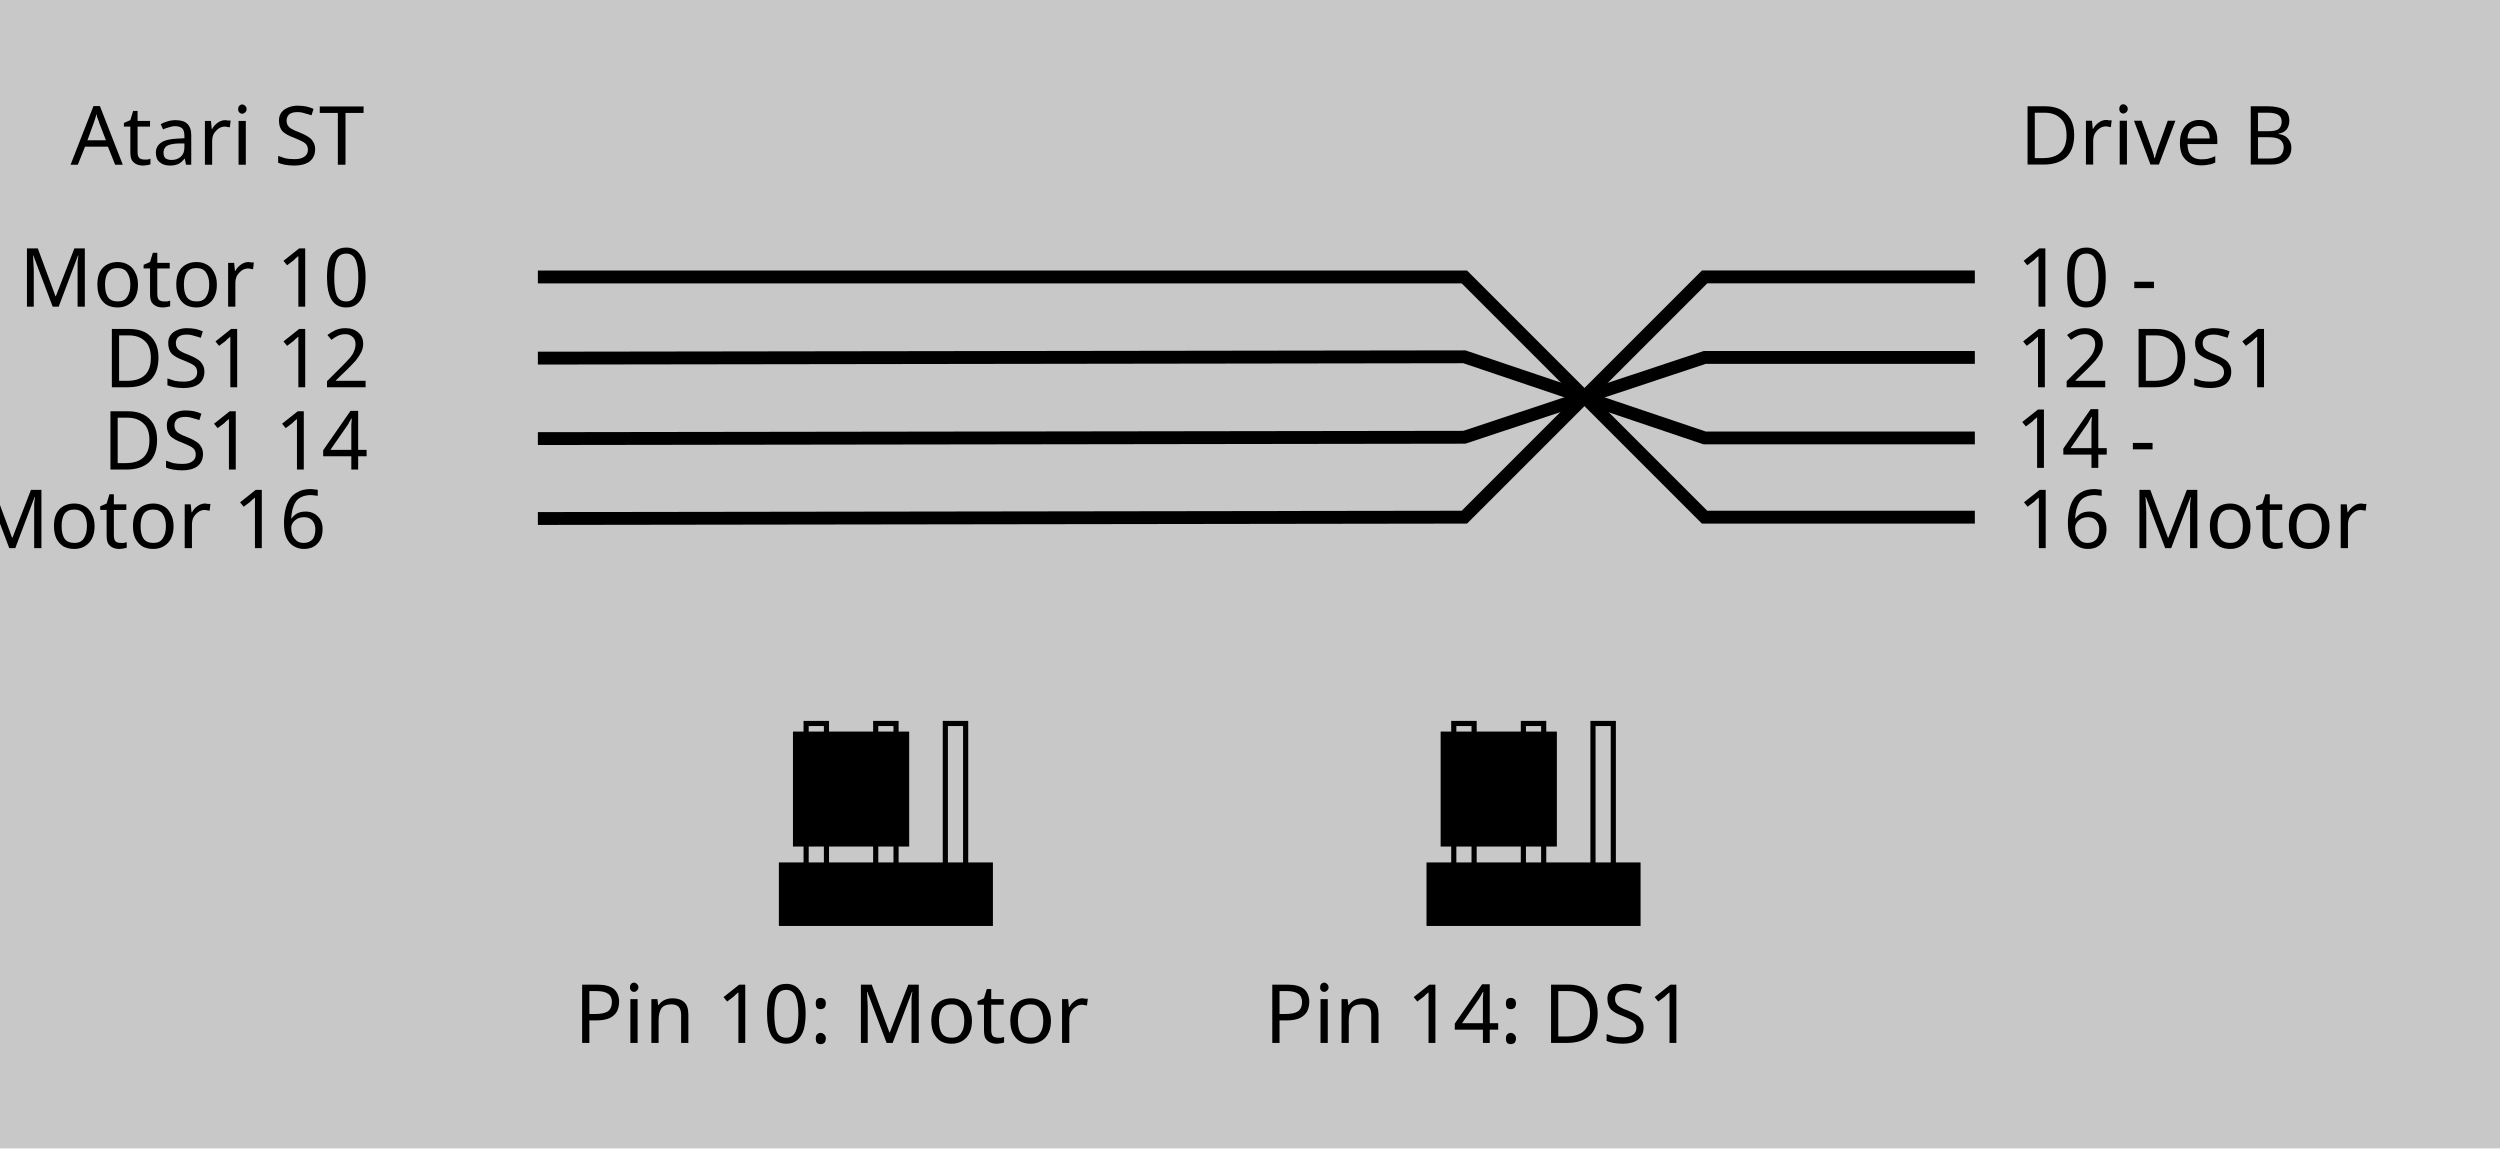
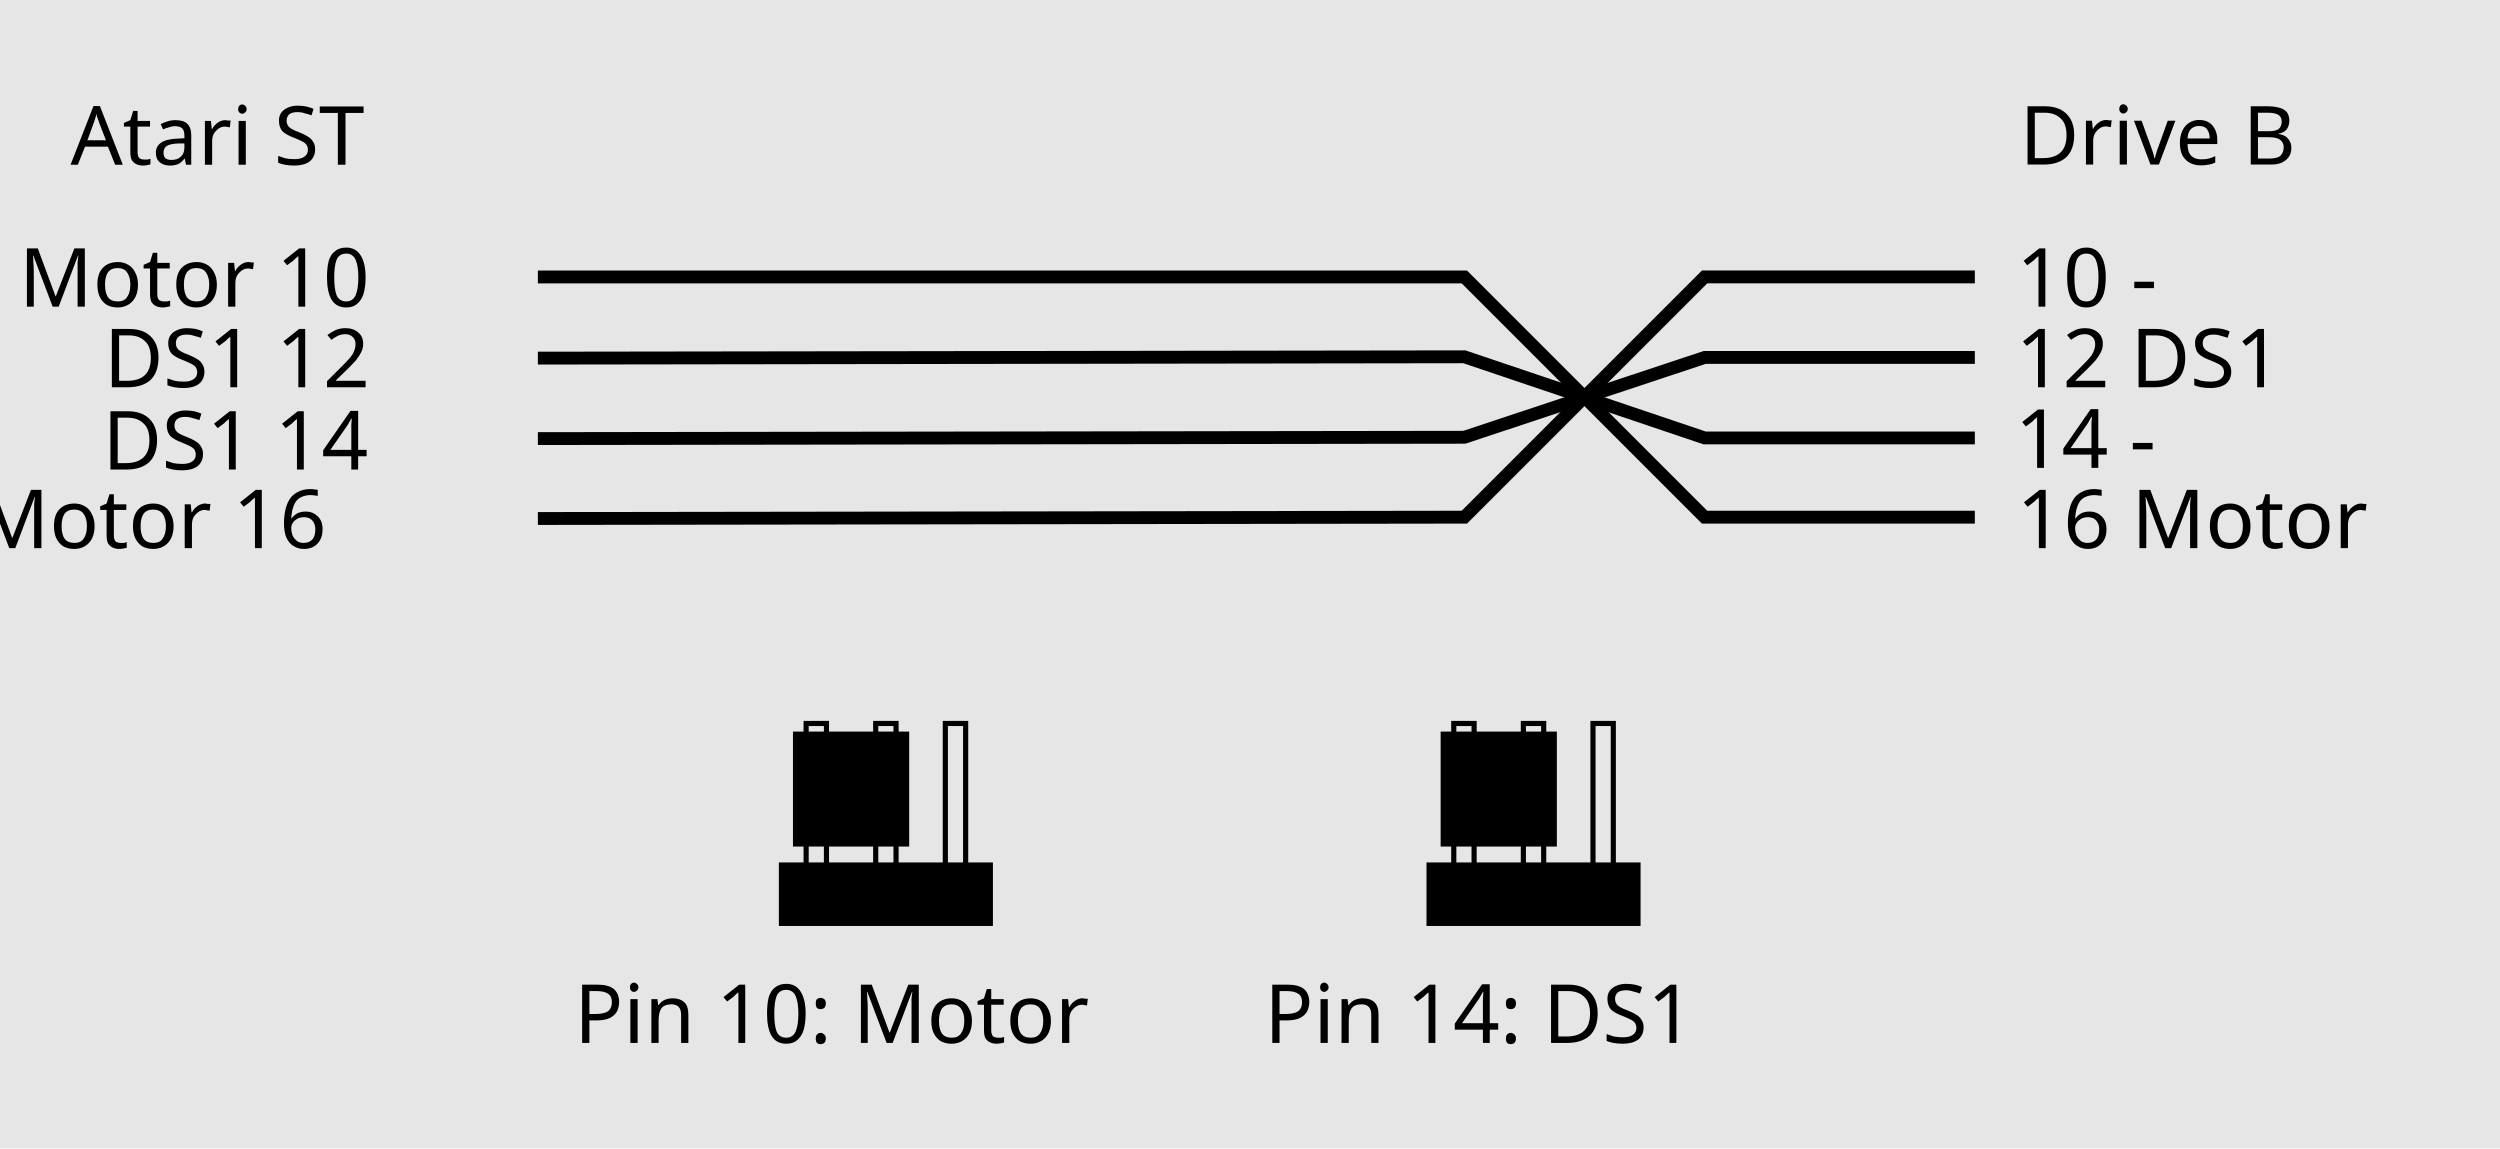
<svg xmlns="http://www.w3.org/2000/svg" width="97.182mm" height="44.641mm" viewBox="0 0 97.182 44.641" version="1.1" id="svg1">
  <defs id="defs1" />
  <g id="layer1" transform="translate(-2.835475,-47.5835)">
-     <rect style="fill:#c8c8c8;fill-opacity:1;stroke:none;stroke-width:0.2" id="rect1" width="97.182" height="44.641" x="2.835" y="47.584" />
+     <rect style="fill:#e6e6e6;fill-opacity:1;stroke:none;stroke-width:0.2" id="rect1" width="97.182" height="44.641" x="2.835" y="47.584" />
    <text xml:space="preserve" style="font-family:sans-serif;font-size:3.175px;text-align:end;writing-mode:lr-tb;direction:ltr;text-anchor:end;fill:#000000;stroke-width:0.265" x="21.335" y="59.502" id="text1-1">
      <tspan id="tspan1-87" style="text-align:end;text-anchor:end;stroke-width:0.265" x="21.335" y="59.502">Motor 10</tspan>
    </text>
    <text xml:space="preserve" style="font-family:sans-serif;font-size:3.175px;text-align:end;writing-mode:lr-tb;direction:ltr;text-anchor:end;fill:#000000;stroke-width:0.265" x="21.125" y="53.987" id="text1-1-0-8">
      <tspan id="tspan1-87-23-5" style="text-align:end;text-anchor:end;stroke-width:0.265" x="21.125" y="53.987">Atari ST</tspan>
    </text>
    <text xml:space="preserve" style="font-family:sans-serif;font-size:3.175px;text-align:start;writing-mode:lr-tb;direction:ltr;text-anchor:start;fill:#000000;stroke-width:0.265" x="81.338" y="53.978" id="text1-1-0-6">
      <tspan id="tspan1-87-23-7" style="text-align:start;text-anchor:start;stroke-width:0.265" x="81.338" y="53.978">Drive B</tspan>
    </text>
    <text xml:space="preserve" style="font-family:sans-serif;font-size:3.175px;text-align:end;writing-mode:lr-tb;direction:ltr;text-anchor:end;fill:#000000;stroke-width:0.265" x="21.331" y="62.636" id="text1-1-2">
      <tspan id="tspan1-87-9" style="text-align:end;text-anchor:end;stroke-width:0.265" x="21.331" y="62.636">DS1 12</tspan>
    </text>
    <text xml:space="preserve" style="font-family:sans-serif;font-size:3.175px;text-align:end;writing-mode:lr-tb;direction:ltr;text-anchor:end;fill:#000000;stroke-width:0.265" x="21.279" y="65.834" id="text1-1-5">
      <tspan id="tspan1-87-8" style="text-align:end;text-anchor:end;stroke-width:0.265" x="21.279" y="65.834">DS1 14</tspan>
    </text>
    <g id="g1" transform="translate(-33.09764,9.371652)">
      <text xml:space="preserve" style="font-family:sans-serif;font-size:3.175px;text-align:end;writing-mode:lr-tb;direction:ltr;text-anchor:end;fill:#000000;stroke-width:0.265" x="54.395" y="59.52" id="text1-1-22">
        <tspan id="tspan1-87-7" style="text-align:end;text-anchor:end;stroke-width:0.265" x="54.395" y="59.52">Motor 16</tspan>
      </text>
    </g>
    <text xml:space="preserve" style="font-family:sans-serif;font-size:3.175px;text-align:start;writing-mode:lr-tb;direction:ltr;text-anchor:start;fill:#000000;stroke-width:0.265" x="81.218" y="59.502" id="text1-1-54">
      <tspan id="tspan1-87-2" style="stroke-width:0.265" x="81.218" y="59.502">10 -</tspan>
    </text>
    <text xml:space="preserve" style="font-family:sans-serif;font-size:3.175px;text-align:start;writing-mode:lr-tb;direction:ltr;text-anchor:start;fill:#000000;stroke-width:0.265" x="81.2" y="62.636" id="text1-1-2-1">
      <tspan id="tspan1-87-9-9" style="stroke-width:0.265" x="81.2" y="62.636">12 DS1</tspan>
    </text>
    <text xml:space="preserve" style="font-family:sans-serif;font-size:3.175px;text-align:start;writing-mode:lr-tb;direction:ltr;text-anchor:start;fill:#000000;stroke-width:0.265" x="81.165" y="65.767" id="text1-1-5-2">
      <tspan id="tspan1-87-8-4" style="stroke-width:0.265" x="81.165" y="65.767">14 -</tspan>
    </text>
    <g id="g2" transform="translate(42.5367,9.371652)">
      <text xml:space="preserve" style="font-family:sans-serif;font-size:3.175px;text-align:start;writing-mode:lr-tb;direction:ltr;text-anchor:start;fill:#000000;stroke-width:0.265" x="38.697" y="59.52" id="text1-1-22-5">
        <tspan id="tspan1-87-7-8" style="stroke-width:0.265" x="38.697" y="59.52">16 Motor</tspan>
      </text>
    </g>
    <rect style="fill:none;stroke:#000000;stroke-width:0.2;stroke-dasharray:none" id="rect3" width="0.79" height="7.506" x="34.172" y="75.707" />
    <rect style="fill:none;stroke:#000000;stroke-width:0.2;stroke-dasharray:none" id="rect3-3" width="0.79" height="7.506" x="36.877" y="75.707" />
    <rect style="fill:none;stroke:#000000;stroke-width:0.2;stroke-dasharray:none" id="rect3-1" width="0.79" height="7.506" x="39.583" y="75.707" />
    <text xml:space="preserve" style="font-family:sans-serif;font-size:3.175px;text-align:center;writing-mode:lr-tb;direction:ltr;text-anchor:middle;fill:#000000;stroke-width:0.265" x="37.222" y="88.123" id="text1-1-0-3">
      <tspan id="tspan1-87-23-2" style="text-align:center;text-anchor:middle;stroke-width:0.265" x="37.222" y="88.123">Pin 10: Motor</tspan>
    </text>
    <rect style="fill:#000000;fill-opacity:1;stroke:none;stroke-width:0.2;stroke-dasharray:none" id="rect4" width="4.518" height="4.469" x="33.66" y="76.022" />
    <rect style="fill:#000000;fill-opacity:1;stroke:none;stroke-width:0.2;stroke-dasharray:none" id="rect4-3" width="4.518" height="4.469" x="58.837" y="76.022" />
    <rect style="fill:#000000;fill-opacity:1;stroke:none;stroke-width:0.2;stroke-dasharray:none" id="rect5" width="8.321" height="2.469" x="33.112" y="81.109" />
    <rect style="fill:none;stroke:#000000;stroke-width:0.2;stroke-dasharray:none" id="rect3-36" width="0.79" height="7.506" x="59.348" y="75.707" />
    <rect style="fill:none;stroke:#000000;stroke-width:0.2;stroke-dasharray:none" id="rect3-3-9" width="0.79" height="7.506" x="62.053" y="75.707" />
    <rect style="fill:none;stroke:#000000;stroke-width:0.2;stroke-dasharray:none" id="rect3-1-0" width="0.79" height="7.506" x="64.759" y="75.707" />
    <text xml:space="preserve" style="font-family:sans-serif;font-size:3.175px;text-align:center;writing-mode:lr-tb;direction:ltr;text-anchor:middle;fill:#000000;stroke-width:0.265" x="62.398" y="88.123" id="text1-1-0-3-4">
      <tspan id="tspan1-87-23-2-0" style="text-align:center;text-anchor:middle;stroke-width:0.265" x="62.398" y="88.123">Pin 14: DS1</tspan>
    </text>
    <rect style="fill:#000000;fill-opacity:1;stroke:none;stroke-width:0.2;stroke-dasharray:none" id="rect5-4" width="8.321" height="2.469" x="58.288" y="81.109" />
    <path id="path1" style="fill:none;stroke:#000000;stroke-width:0.5;stroke-dasharray:none;stroke-opacity:1" d="m 23.744,58.349 h 36.015 l 9.339,9.339 h 10.505" />
    <path id="path1-82" style="fill:none;stroke:#000000;stroke-width:0.5;stroke-linecap:butt;stroke-dasharray:none;stroke-opacity:1" d="m 23.744,67.739 36.015,-0.052 9.339,-9.339 h 10.505" />
    <path id="path1-82-8" style="fill:none;stroke:#000000;stroke-width:0.5;stroke-linecap:butt;stroke-dasharray:none;stroke-opacity:1" d="m 23.744,64.633 36.015,-0.052 9.339,-3.102 h 10.505" />
    <path id="path1-82-8-4" style="fill:none;stroke:#000000;stroke-width:0.5;stroke-linecap:butt;stroke-dasharray:none;stroke-opacity:1" d="m 23.744,61.505 36.015,-0.052 9.339,3.154 h 10.505" />
  </g>
</svg>
